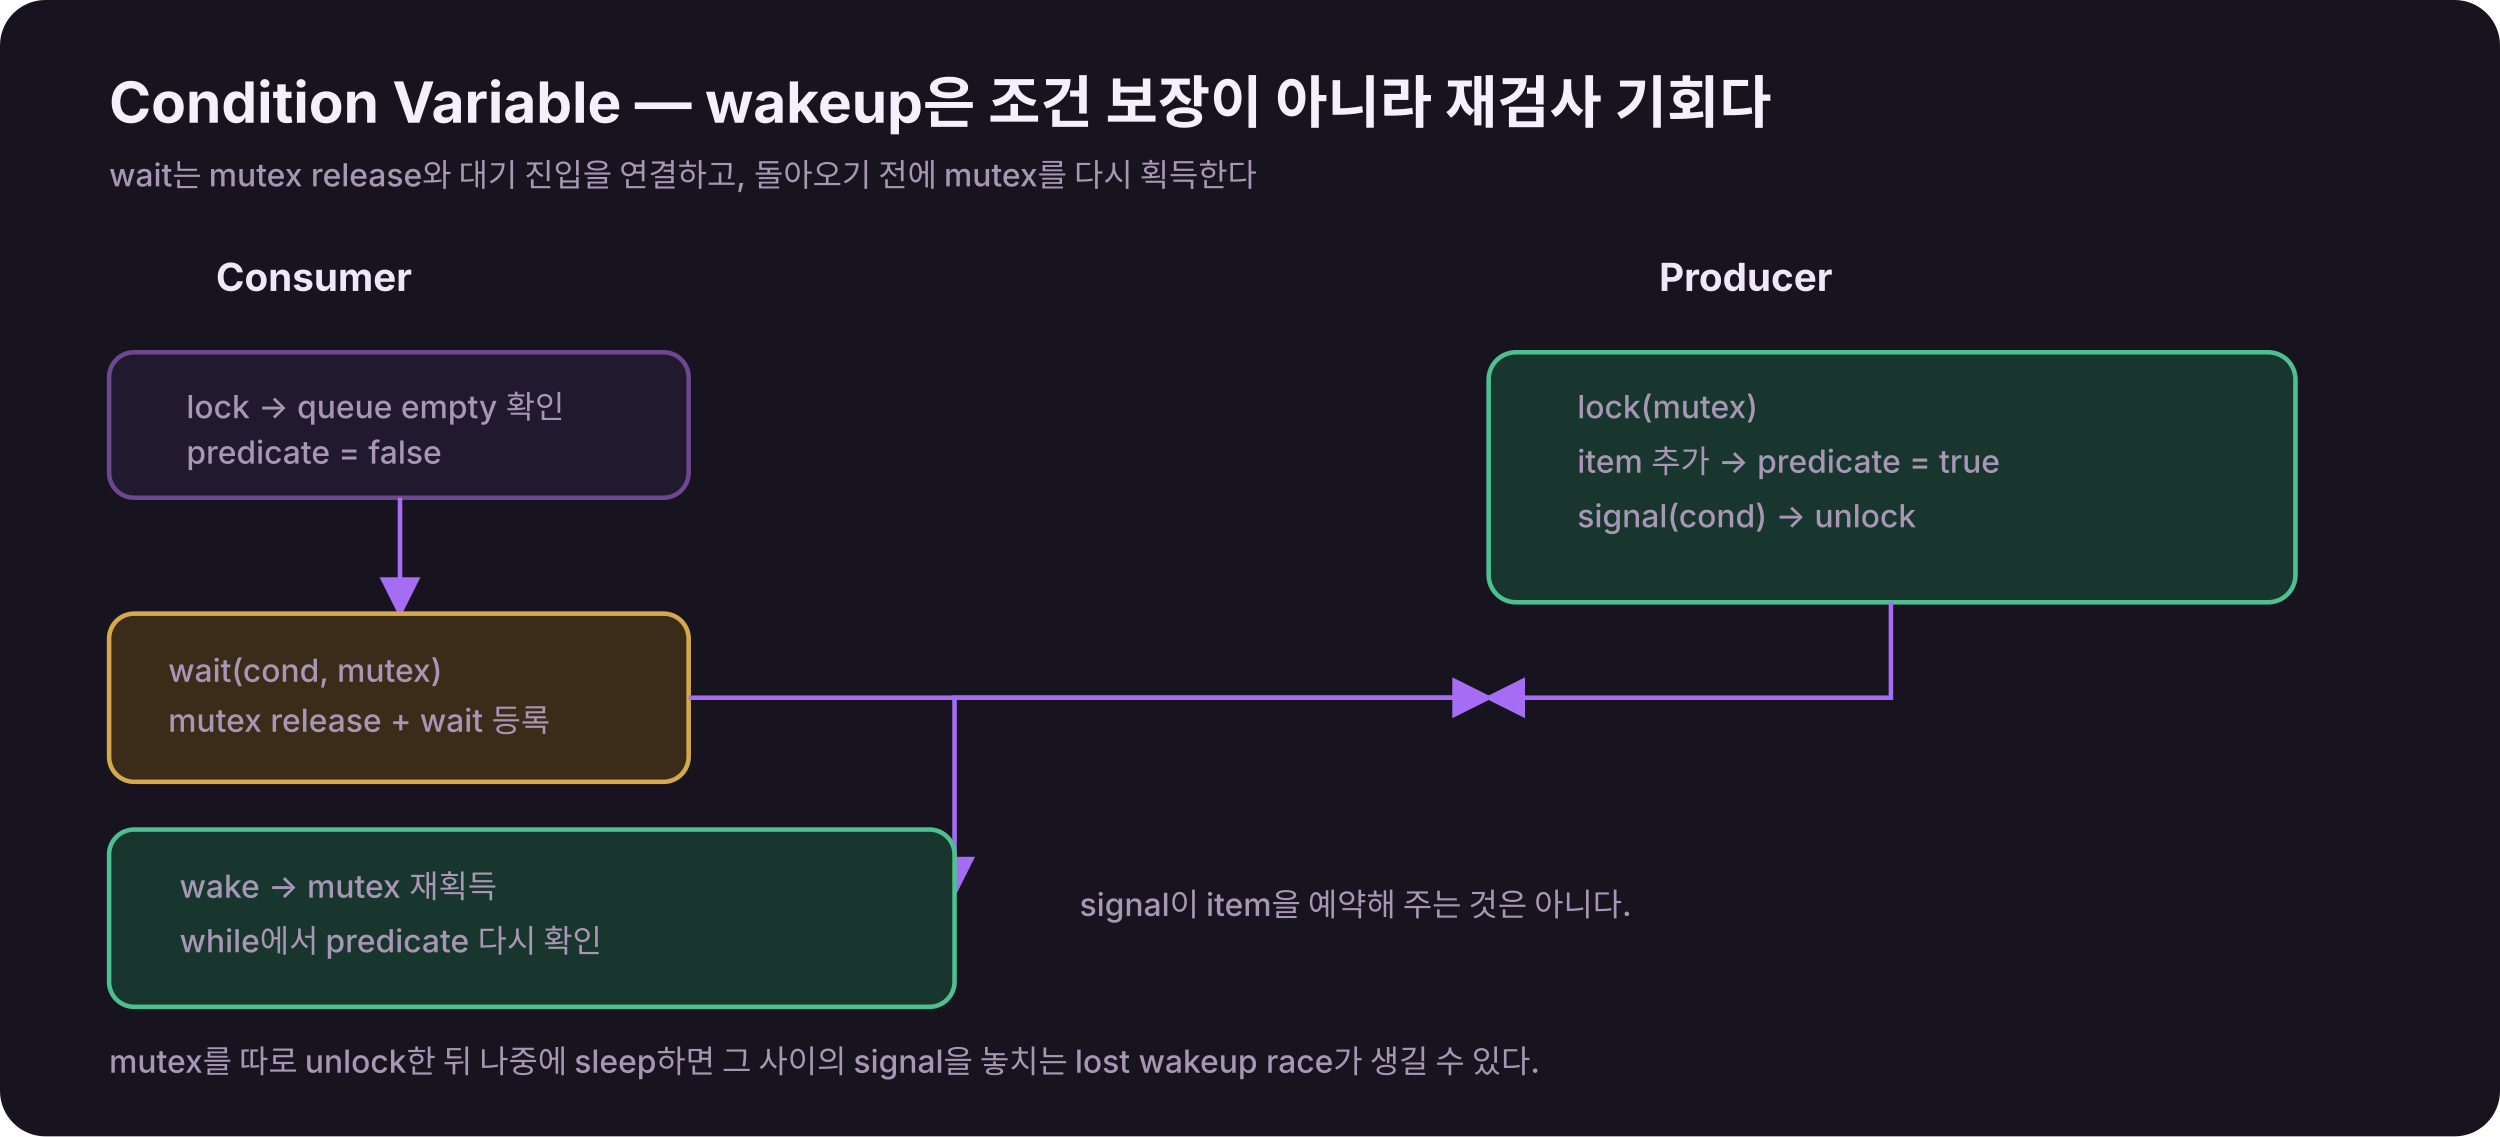
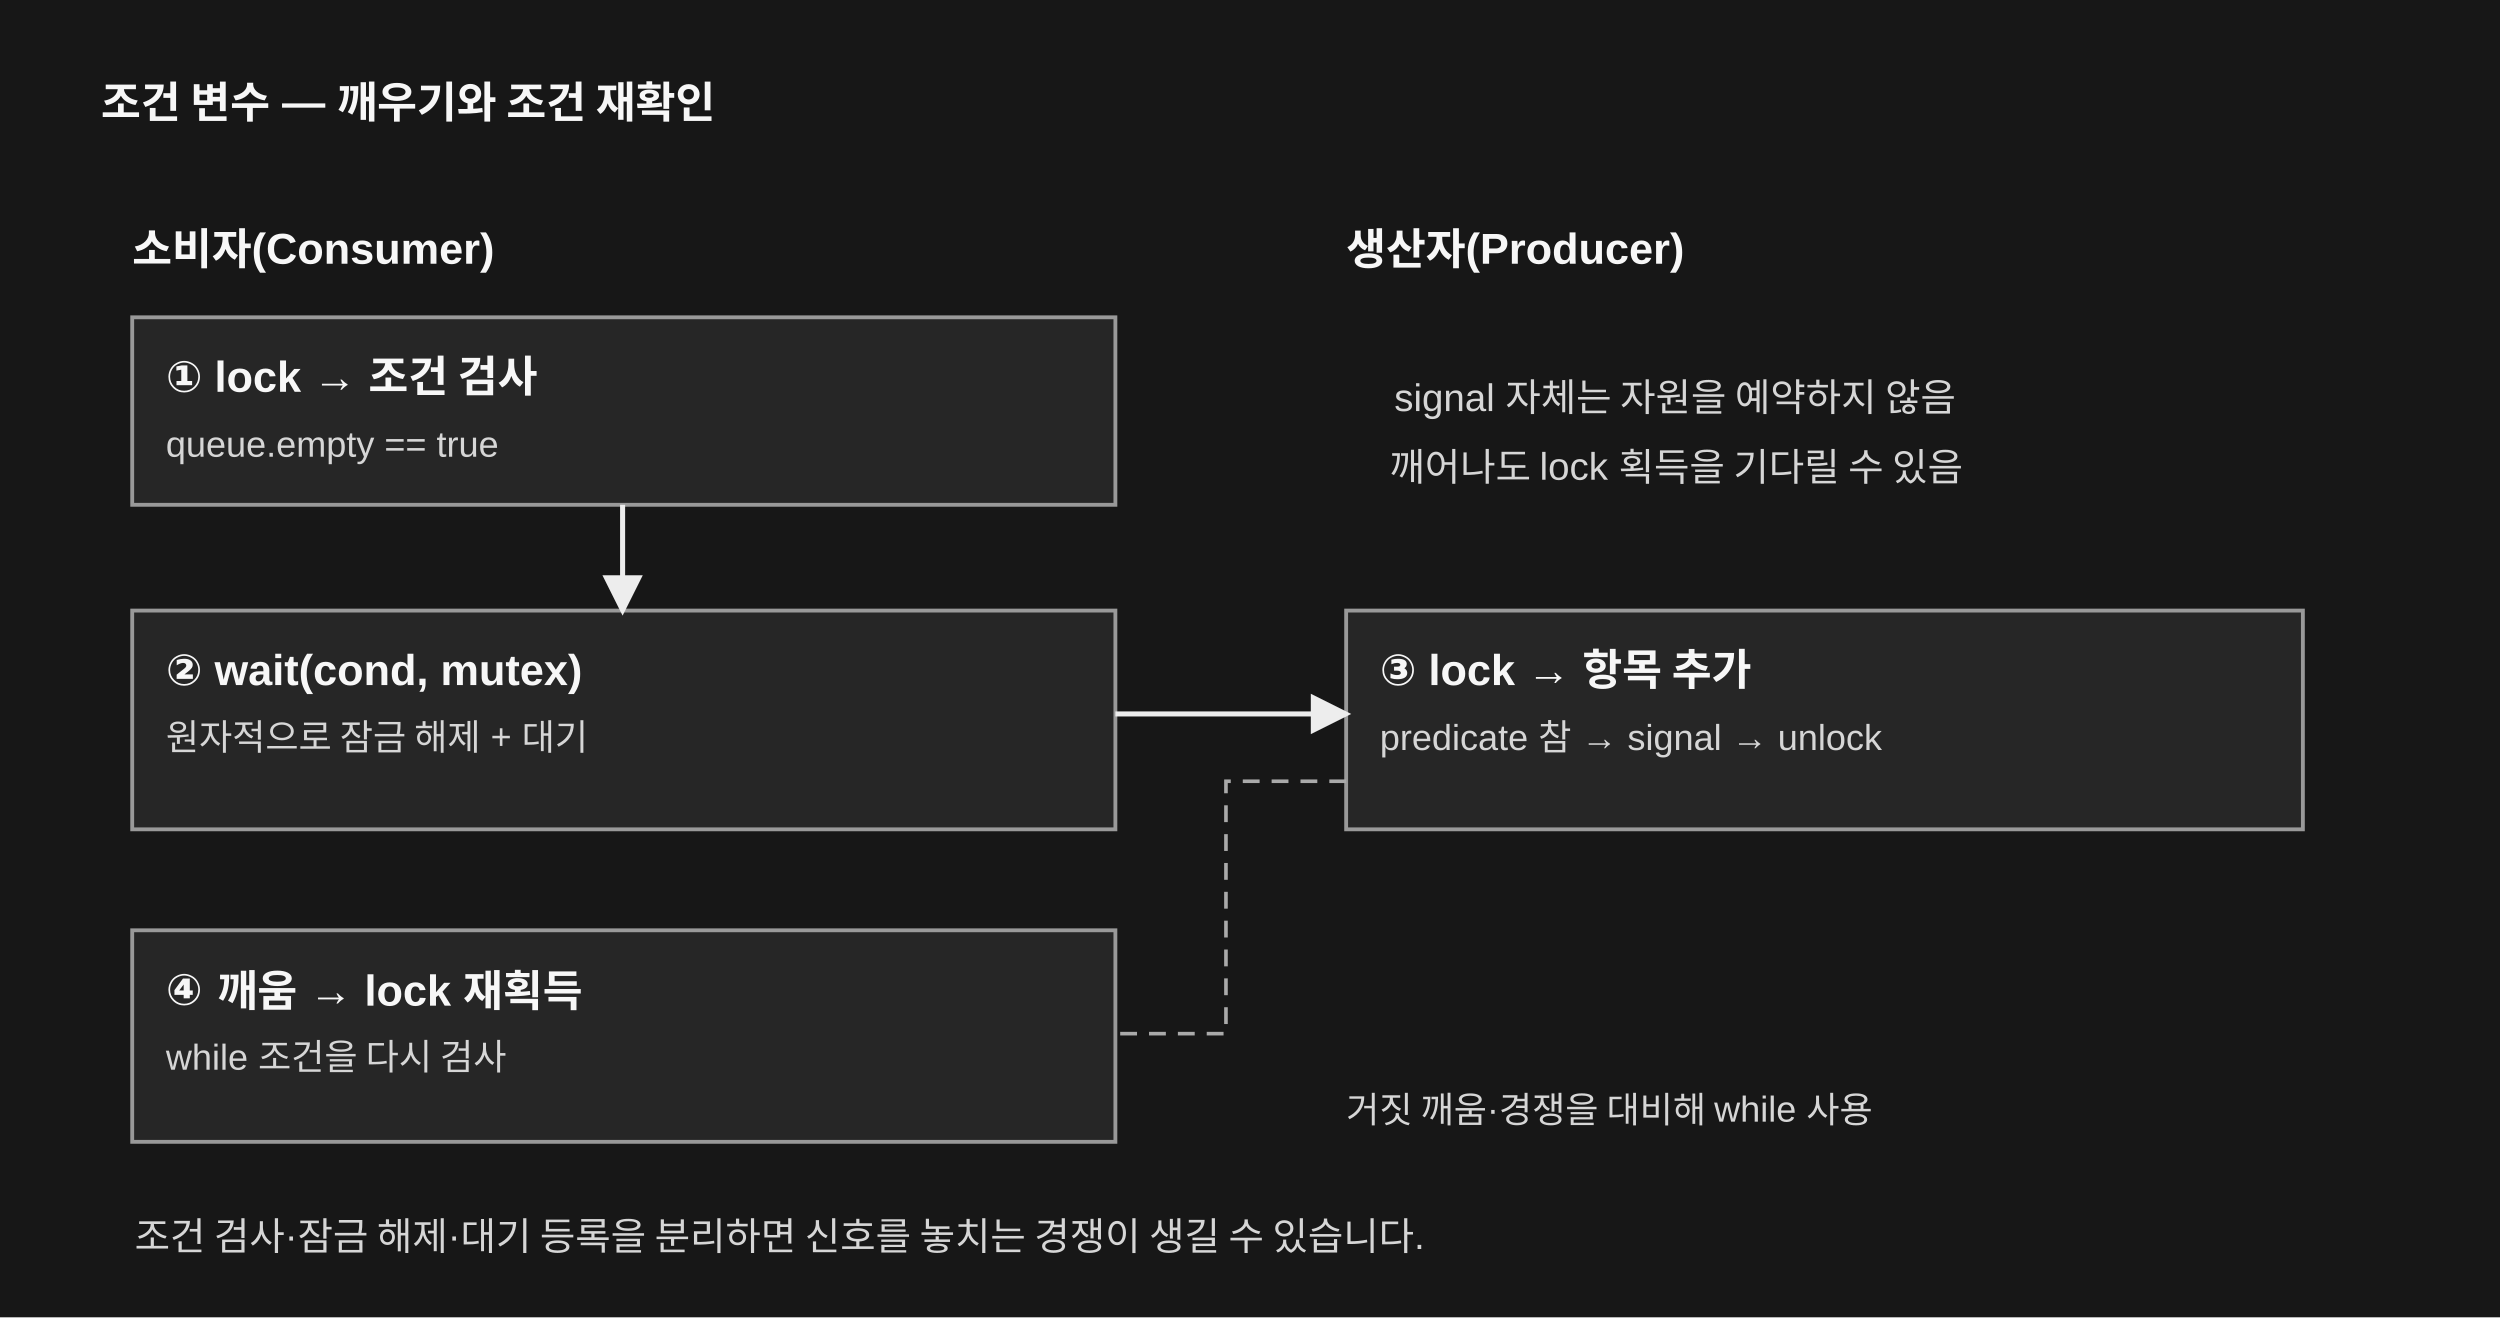
- <svg xmlns="http://www.w3.org/2000/svg" viewBox="0 0 1100 500" role="img" aria-labelledby="title desc">
+ <svg xmlns="http://www.w3.org/2000/svg" viewBox="0 0 1040 548" role="img" aria-labelledby="title desc">
  <defs>
-     <marker id="arrow" markerWidth="9" markerHeight="9" refX="8" refY="4.5" orient="auto">
-       <path d="M0 0L9 4.5L0 9Z" fill="#a56df4" />
+     <marker id="arrowhead" markerWidth="8" markerHeight="8" refX="7" refY="4" orient="auto">
+       <path d="M0 0L8 4L0 8Z" fill="#ededed" />
    </marker>
-     <style>.bg{fill:#17131f}.title{fill:#f5efff;font:700 25px Inter,Arial,sans-serif}.label{fill:#f0e8fa;font:650 17px Inter,Arial,sans-serif}.small{fill:#a797b5;font:500 14px Inter,Arial,sans-serif}.box{fill:#21192e;stroke:#6d478f;stroke-width:2}.active{fill:#18352e;stroke:#4cc090;stroke-width:2}.wait{fill:#3a2c19;stroke:#d5a84d;stroke-width:2}.line{stroke:#a56df4;stroke-width:2;fill:none;marker-end:url(#arrow)}</style>
+     <style>.bg{fill:#171717}.box{fill:#262626;stroke:#999;stroke-width:1.6}.linebox{fill:none;stroke:#bbb;stroke-width:1.7}.shade{fill:#363636;stroke:#ededed;stroke-width:1.6}.label{fill:#f7f7f7;font:600 18px Arial,"Noto Sans KR",sans-serif}.sub{fill:#d6d6d6;font-family:Arial,"Noto Sans KR",sans-serif}.arrow{stroke:#ededed;stroke-width:2.1;fill:none;marker-end:url(#arrowhead)}.plain{stroke:#acacac;stroke-width:1.6;fill:none}.dashed{stroke:#aaa;stroke-width:1.5;stroke-dasharray:7 5;fill:none}.divider{stroke:#8d8d8d;stroke-width:1.3}</style>
  </defs>
-   <rect class="bg" width="1100" height="500" rx="20" />
-   <text class="title" x="48" y="54">Condition Variable — wakeup은 조건 보장이 아니라 재검사 기회다</text>
-   <text class="small" x="48" y="82">wait는 mutex release와 대기 진입을 연결하고, 돌아오기 전에 mutex를 다시 획득한다</text>
-   <text class="label" x="95" y="128">Consumer</text>
-   <text class="label" x="730" y="128">Producer</text>
-   <rect class="box" x="48" y="155" width="255" height="64" rx="11" />
-   <text class="small" x="82" y="184">lock → queue empty 확인</text>
-   <text class="small" x="82" y="204">predicate = false</text>
-   <path class="line" d="M176 219V270" />
-   <rect class="wait" x="48" y="270" width="255" height="74" rx="11" />
-   <text class="small" x="74" y="300">wait(cond, mutex)</text>
-   <text class="small" x="74" y="322">mutex release + wait 등록</text>
-   <path class="line" d="M303 307H655" />
-   <rect class="active" x="655" y="155" width="355" height="110" rx="12" />
-   <text class="small" x="694" y="184">lock(mutex)</text>
-   <text class="small" x="694" y="208">item 추가 → predicate = true</text>
-   <text class="small" x="694" y="232">signal(cond) → unlock</text>
-   <path class="line" d="M832 265V307H655" />
-   <path class="line" d="M655 307H420V393" />
-   <rect class="active" x="48" y="365" width="372" height="78" rx="11" />
-   <text class="small" x="79" y="395">wake → mutex 재획득</text>
-   <text class="small" x="79" y="419">while에서 predicate 다시 확인</text>
-   <text class="small" x="475" y="403">signal이 item을 예약해 주는 것은 아니다.</text>
-   <text class="small" x="48" y="472">mutex를 따로 unlock한 뒤 나중에 sleep하면 그 사이의 signal을 놓치는 lost wakeup race가 생길 수 있다.</text>
+   <rect class="bg" width="1040" height="548" />
+   <text class="label" x="42" y="49" font-size="25" text-anchor="start">조건 변수 — 깨우기와 조건 재확인</text>
+   <text class="label" x="55" y="110" font-size="19" text-anchor="start">소비자(Consumer)</text>
+   <text class="label" x="560" y="110" font-size="19" text-anchor="start">생산자(Producer)</text>
+   <rect class="box" x="55" y="132" width="409" height="78" />
+   <text class="label" x="69" y="163" font-size="18" text-anchor="start">① lock → 조건 검사</text>
+   <text class="sub" x="69" y="190" font-size="15" text-anchor="start">queue.empty == true</text>
+   <rect class="box" x="55" y="254" width="409" height="91" />
+   <text class="label" x="69" y="285" font-size="18" text-anchor="start">② wait(cond, mutex)</text>
+   <text class="sub" x="69" y="312" font-size="15" text-anchor="start">원자적으로 잠금 해제 + 대기</text>
+   <rect class="box" x="560" y="254" width="398" height="91" />
+   <text class="label" x="574" y="285" font-size="18" text-anchor="start">③ lock → 항목 추가</text>
+   <text class="sub" x="574" y="312" font-size="15" text-anchor="start">predicate 참 → signal → unlock</text>
+   <rect class="box" x="55" y="387" width="409" height="88" />
+   <text class="label" x="69" y="418" font-size="18" text-anchor="start">④ 깨움 → lock 재획득</text>
+   <text class="sub" x="69" y="445" font-size="15" text-anchor="start">while 조건을 다시 검사</text>
+   <path class="arrow" d="M259 210V254" />
+   <path class="arrow" d="M464 297H560" />
+   <path class="dashed" d="M560 325H510V430H464" />
+   <text class="sub" x="580" y="171" font-size="16" text-anchor="start">signal 자체는 자원을 예약하지 않음</text>
+   <text class="sub" x="578" y="200" font-size="16" text-anchor="start">깨어나도 lock 획득을 기다릴 수 있음</text>
+   <text class="sub" x="560" y="467" font-size="15" text-anchor="start">거짓 깨움·경쟁을 대비해 while 사용</text>
+   <text class="sub" x="56" y="520" font-size="16" text-anchor="start">조건 검사·잠금 해제·대기 등록을 분리하면 신호를 놓치는 경쟁이 생길 수 있습니다.</text>
</svg>
